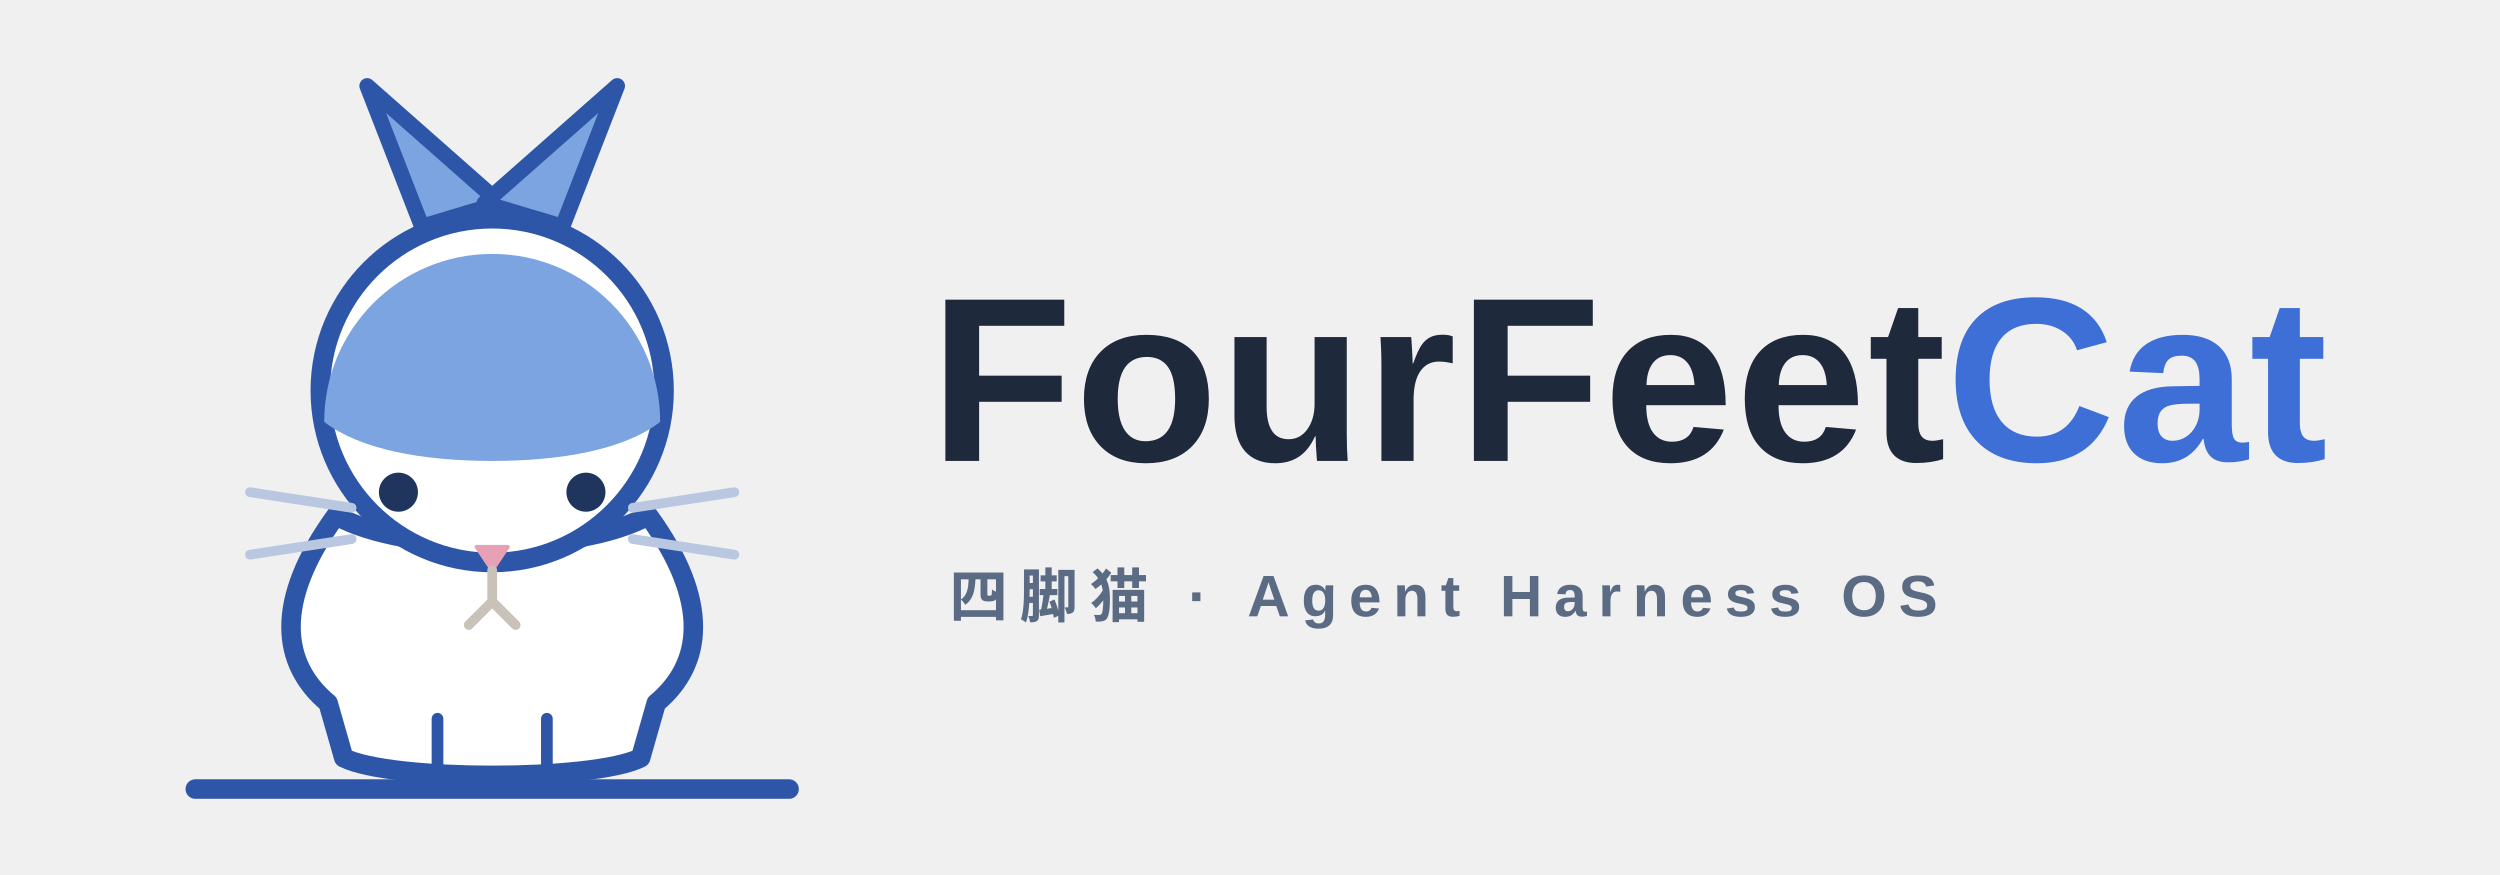
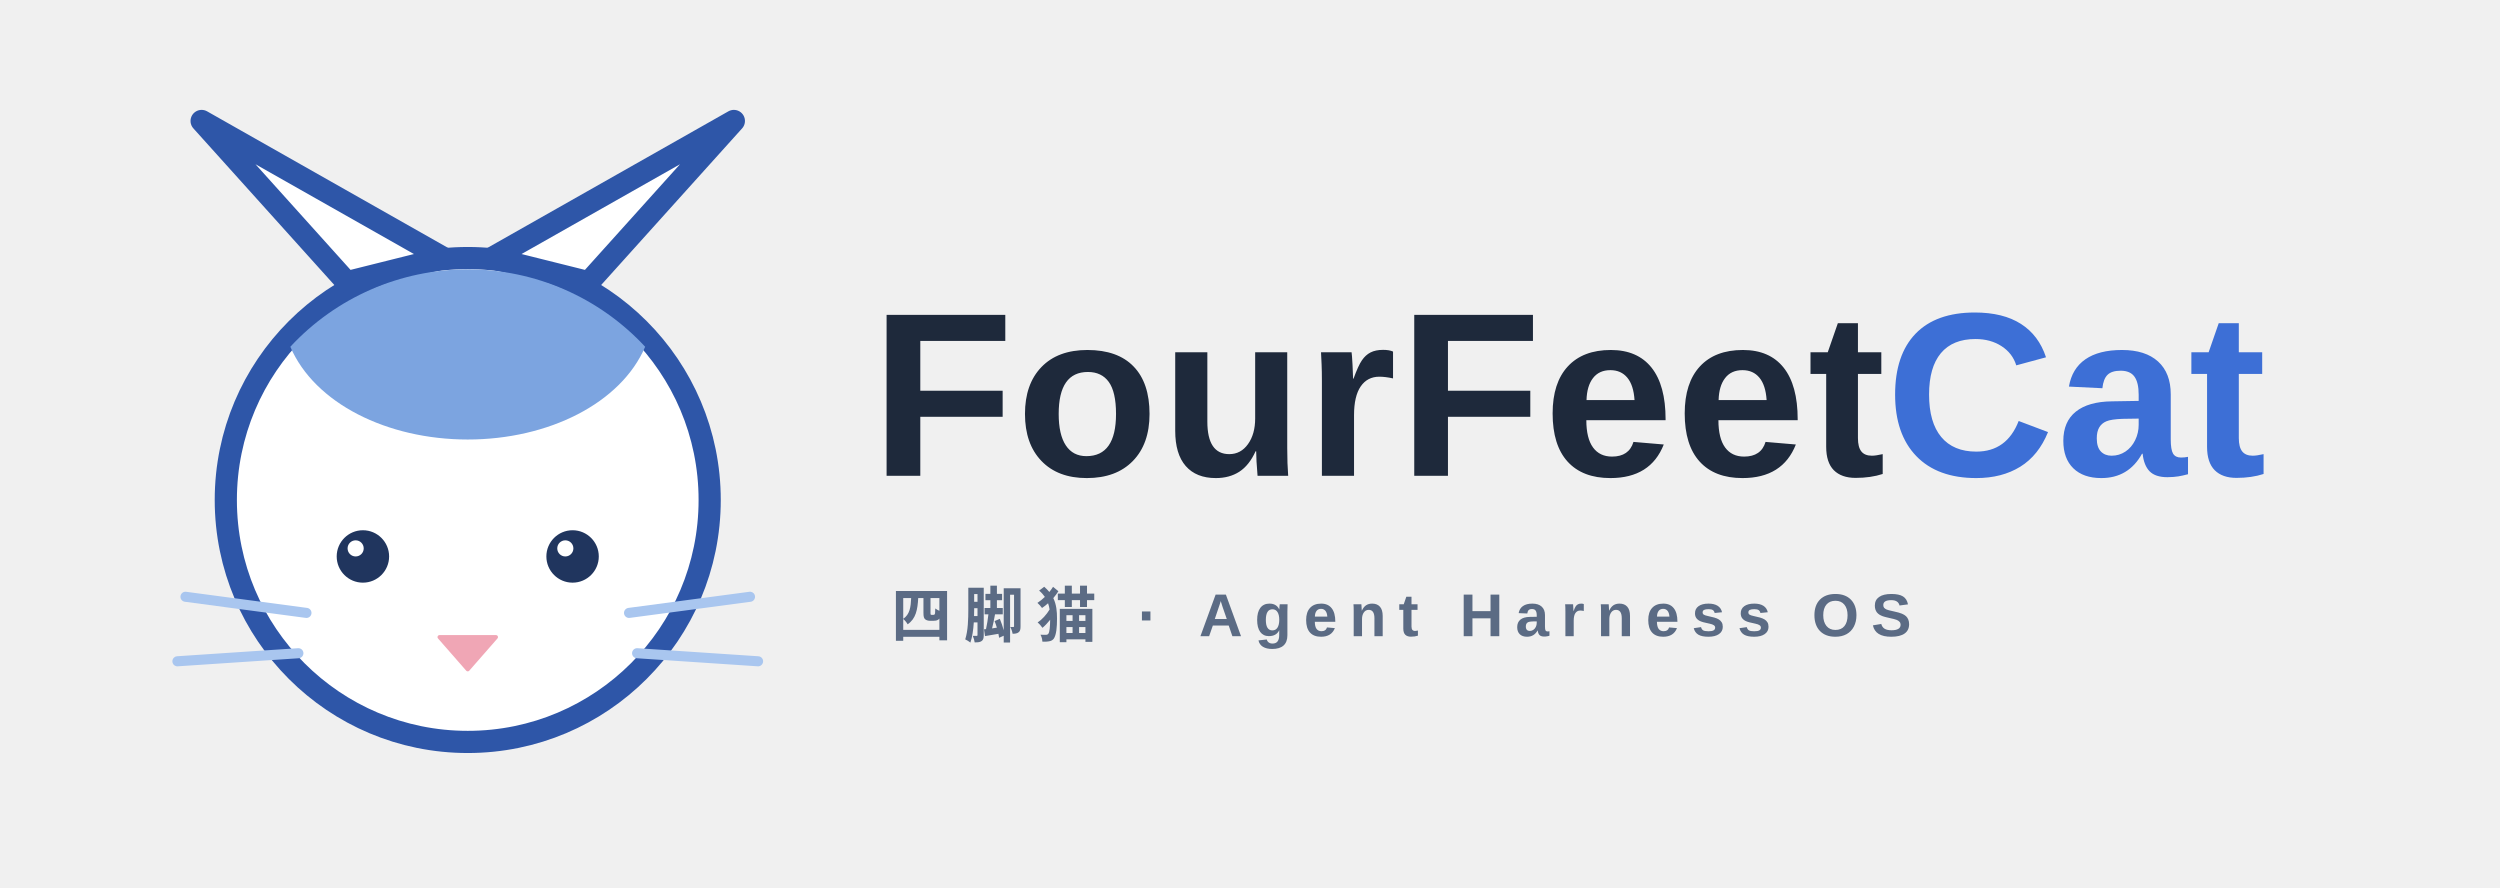
- <svg xmlns="http://www.w3.org/2000/svg" viewBox="0 0 640 224" font-family="'PingFang SC','Segoe UI','Helvetica Neue',Arial,sans-serif">
-   <g transform="translate(16,12)">
-     <path d="M 92 46 L 78 10 L 112 40 Z" fill="#7CA4E0" stroke="#2E56A8" stroke-width="4" stroke-linejoin="round" />
-     <path d="M 128 46 L 142 10 L 108 40 Z" fill="#7CA4E0" stroke="#2E56A8" stroke-width="4" stroke-linejoin="round" />
-     <path d="M 70 120 C 54 142 56 158 68 168 L 72 182 C 84 188 136 188 148 182 L 152 168              C 164 158 166 142 150 120 C 132 130 88 130 70 120 Z" fill="#FFFFFF" stroke="#2E56A8" stroke-width="5" stroke-linejoin="round" />
-     <path d="M 96 186 L 96 172 M 124 186 L 124 172" stroke="#2E56A8" stroke-width="3" stroke-linecap="round" />
-     <circle cx="110" cy="88" r="44" fill="#FFFFFF" stroke="#2E56A8" stroke-width="5" />
-     <path d="M 67 96 A 43 43 0 0 1 153 96 C 144 103 128 106 110 106 C 92 106 76 103 67 96 Z" fill="#7CA4E0" />
-     <circle cx="86" cy="114" r="5" fill="#20355E" />
-     <circle cx="134" cy="114" r="5" fill="#20355E" />
-     <path d="M 106 128 L 114 128 L 110 134 Z" fill="#E8A0B4" stroke="#E8A0B4" stroke-width="1" stroke-linejoin="round" />
-     <path d="M 110 134 L 110 142 M 110 142 L 104 148 M 110 142 L 116 148" stroke="#C9C2B8" stroke-width="2.5" stroke-linecap="round" fill="none" />
-     <path d="M 74 118 L 48 114 M 74 126 L 48 130 M 146 118 L 172 114 M 146 126 L 172 130" stroke="#B9C8E0" stroke-width="2.5" stroke-linecap="round" />
-     <line x1="34" y1="190" x2="186" y2="190" stroke="#2E56A8" stroke-width="5" stroke-linecap="round" />
+ <svg xmlns="http://www.w3.org/2000/svg" viewBox="0 0 620 220" font-family="'PingFang SC','Segoe UI','Helvetica Neue',Arial,sans-serif">
+   <g transform="translate(16,8)">
+     <circle cx="100" cy="116" r="60" fill="#FFFFFF" stroke="#2E56A8" stroke-width="5.5" />
+     <path d="M 34 22 L 70 62 L 94 56 Z" fill="#FFFFFF" stroke="#2E56A8" stroke-width="5.5" stroke-linejoin="round" />
+     <path d="M 166 22 L 130 62 L 106 56 Z" fill="#FFFFFF" stroke="#2E56A8" stroke-width="5.5" stroke-linejoin="round" />
+     <path d="M 56 78 A 60 60 0 0 1 144 78 C 138 92 120 101 100 101 C 80 101 62 92 56 78 Z" fill="#7CA4E0" />
+     <circle cx="74" cy="130" r="6.5" fill="#20355E" />
+     <circle cx="126" cy="130" r="6.5" fill="#20355E" />
+     <circle cx="72.2" cy="128" r="2" fill="#FFFFFF" />
+     <circle cx="124.2" cy="128" r="2" fill="#FFFFFF" />
+     <path d="M 93 150 L 107 150 L 100 158 Z" fill="#F0A6B5" stroke="#F0A6B5" stroke-width="1" stroke-linejoin="round" />
+     <path d="M 60 144 L 30 140 M 58 154 L 28 156 M 140 144 L 170 140 M 142 154 L 172 156" stroke="#A9C6EF" stroke-width="2.5" stroke-linecap="round" />
  </g>
-   <text x="238" y="118" font-size="60" font-weight="700" fill="#1E293B" letter-spacing="0.5">FourFeet<tspan fill="#3D6FD6" font-weight="800">Cat</tspan>
+   <text x="216" y="118" font-size="58" font-weight="700" fill="#1E293B" letter-spacing="0.5">FourFeet<tspan fill="#3D6FD6" font-weight="800">Cat</tspan>
  </text>
-   <text x="243" y="158" font-size="15" font-weight="600" fill="#5B6B84" letter-spacing="3">四脚猫 · Agent Harness OS</text>
+   <text x="221" y="158" font-size="15" font-weight="600" fill="#5B6B84" letter-spacing="3">四脚猫 · Agent Harness OS</text>
</svg>
